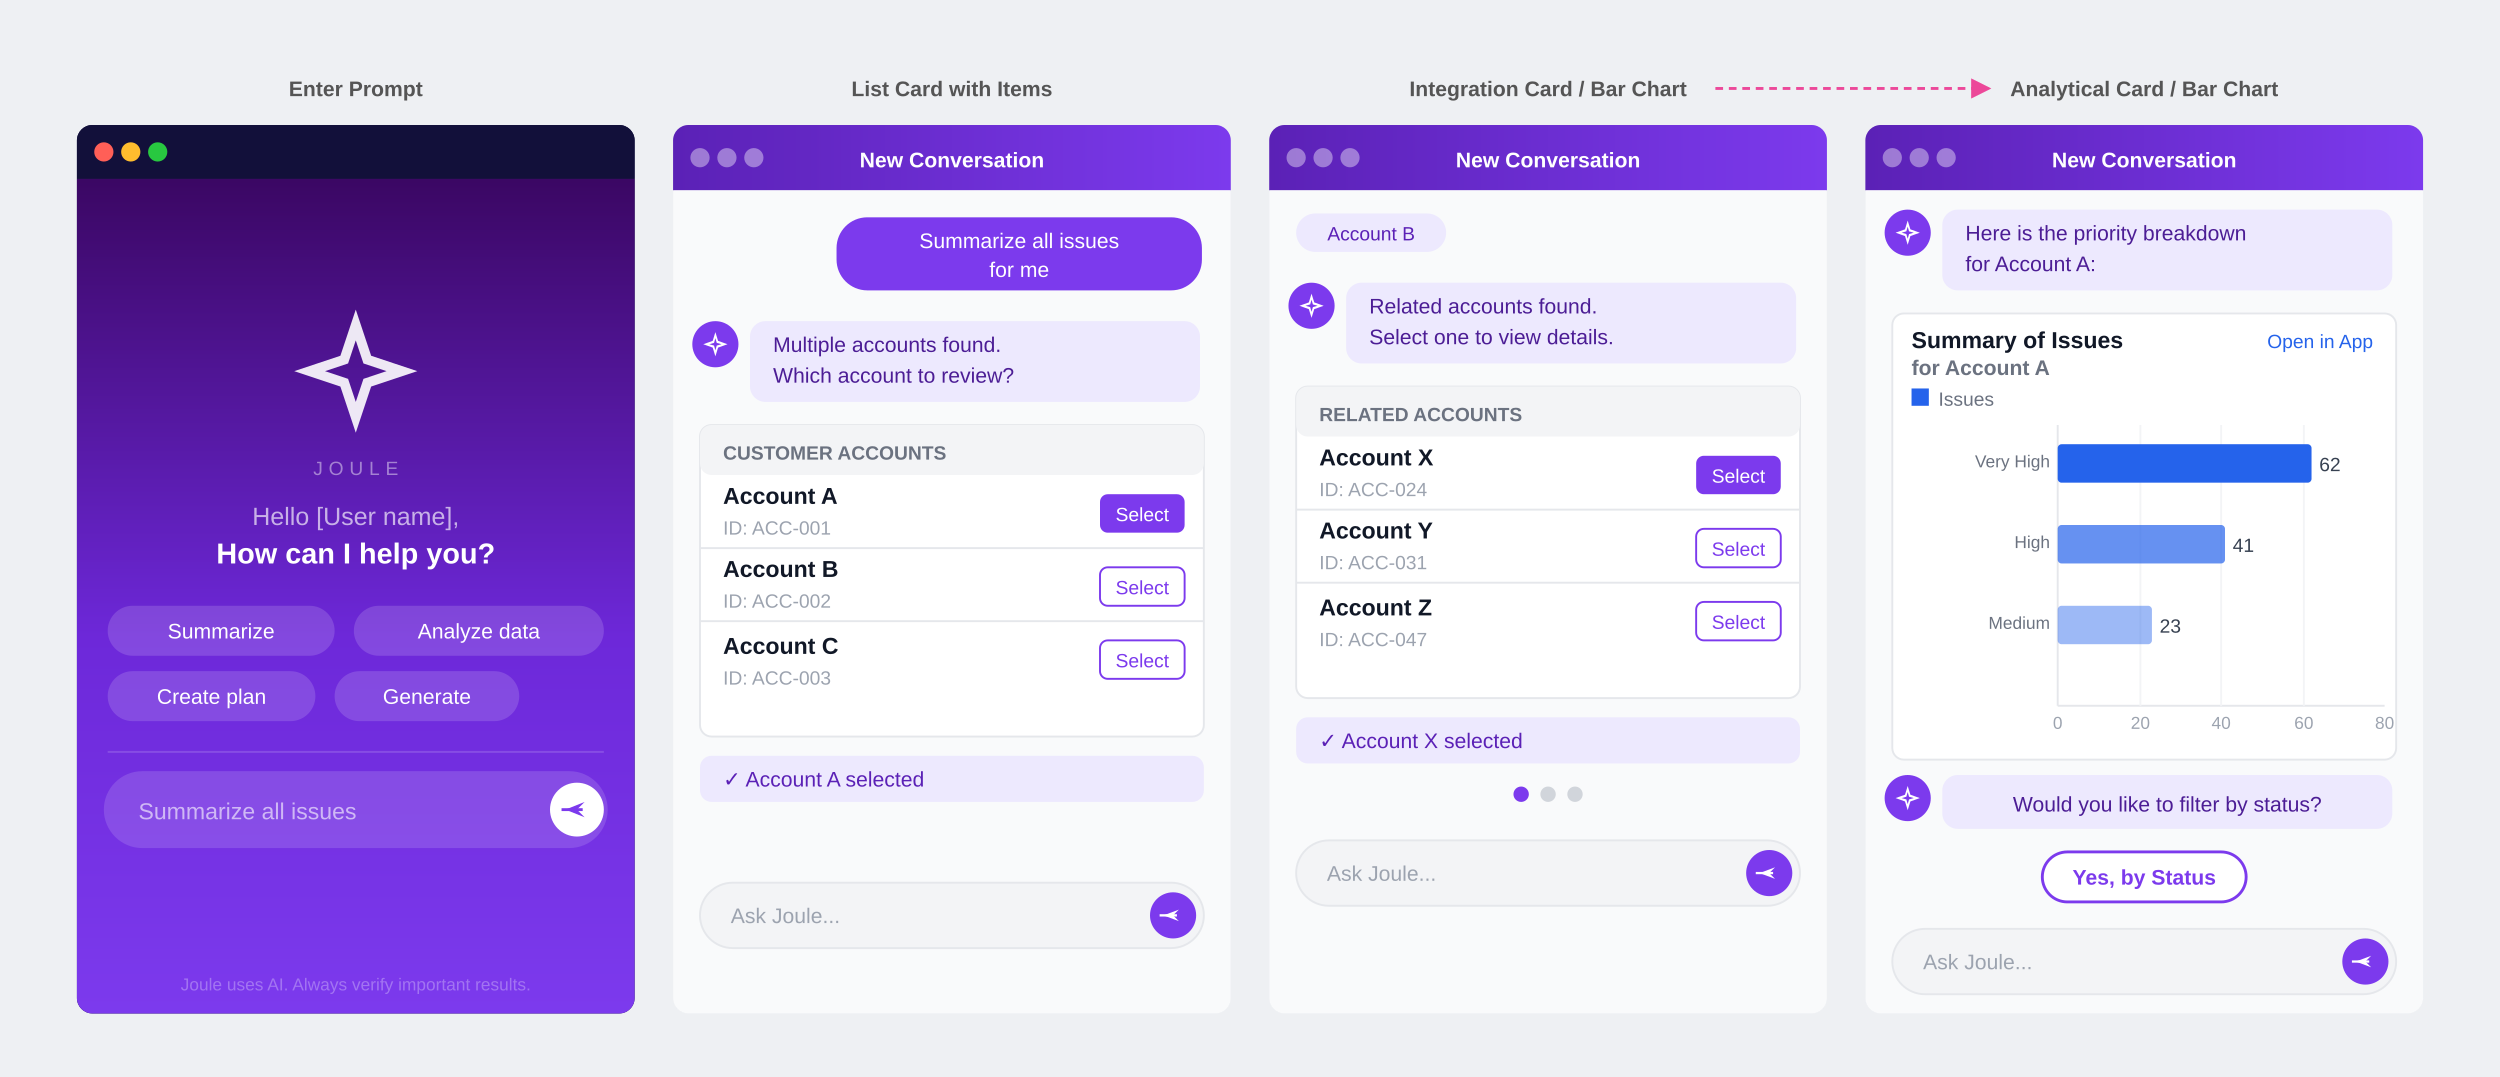
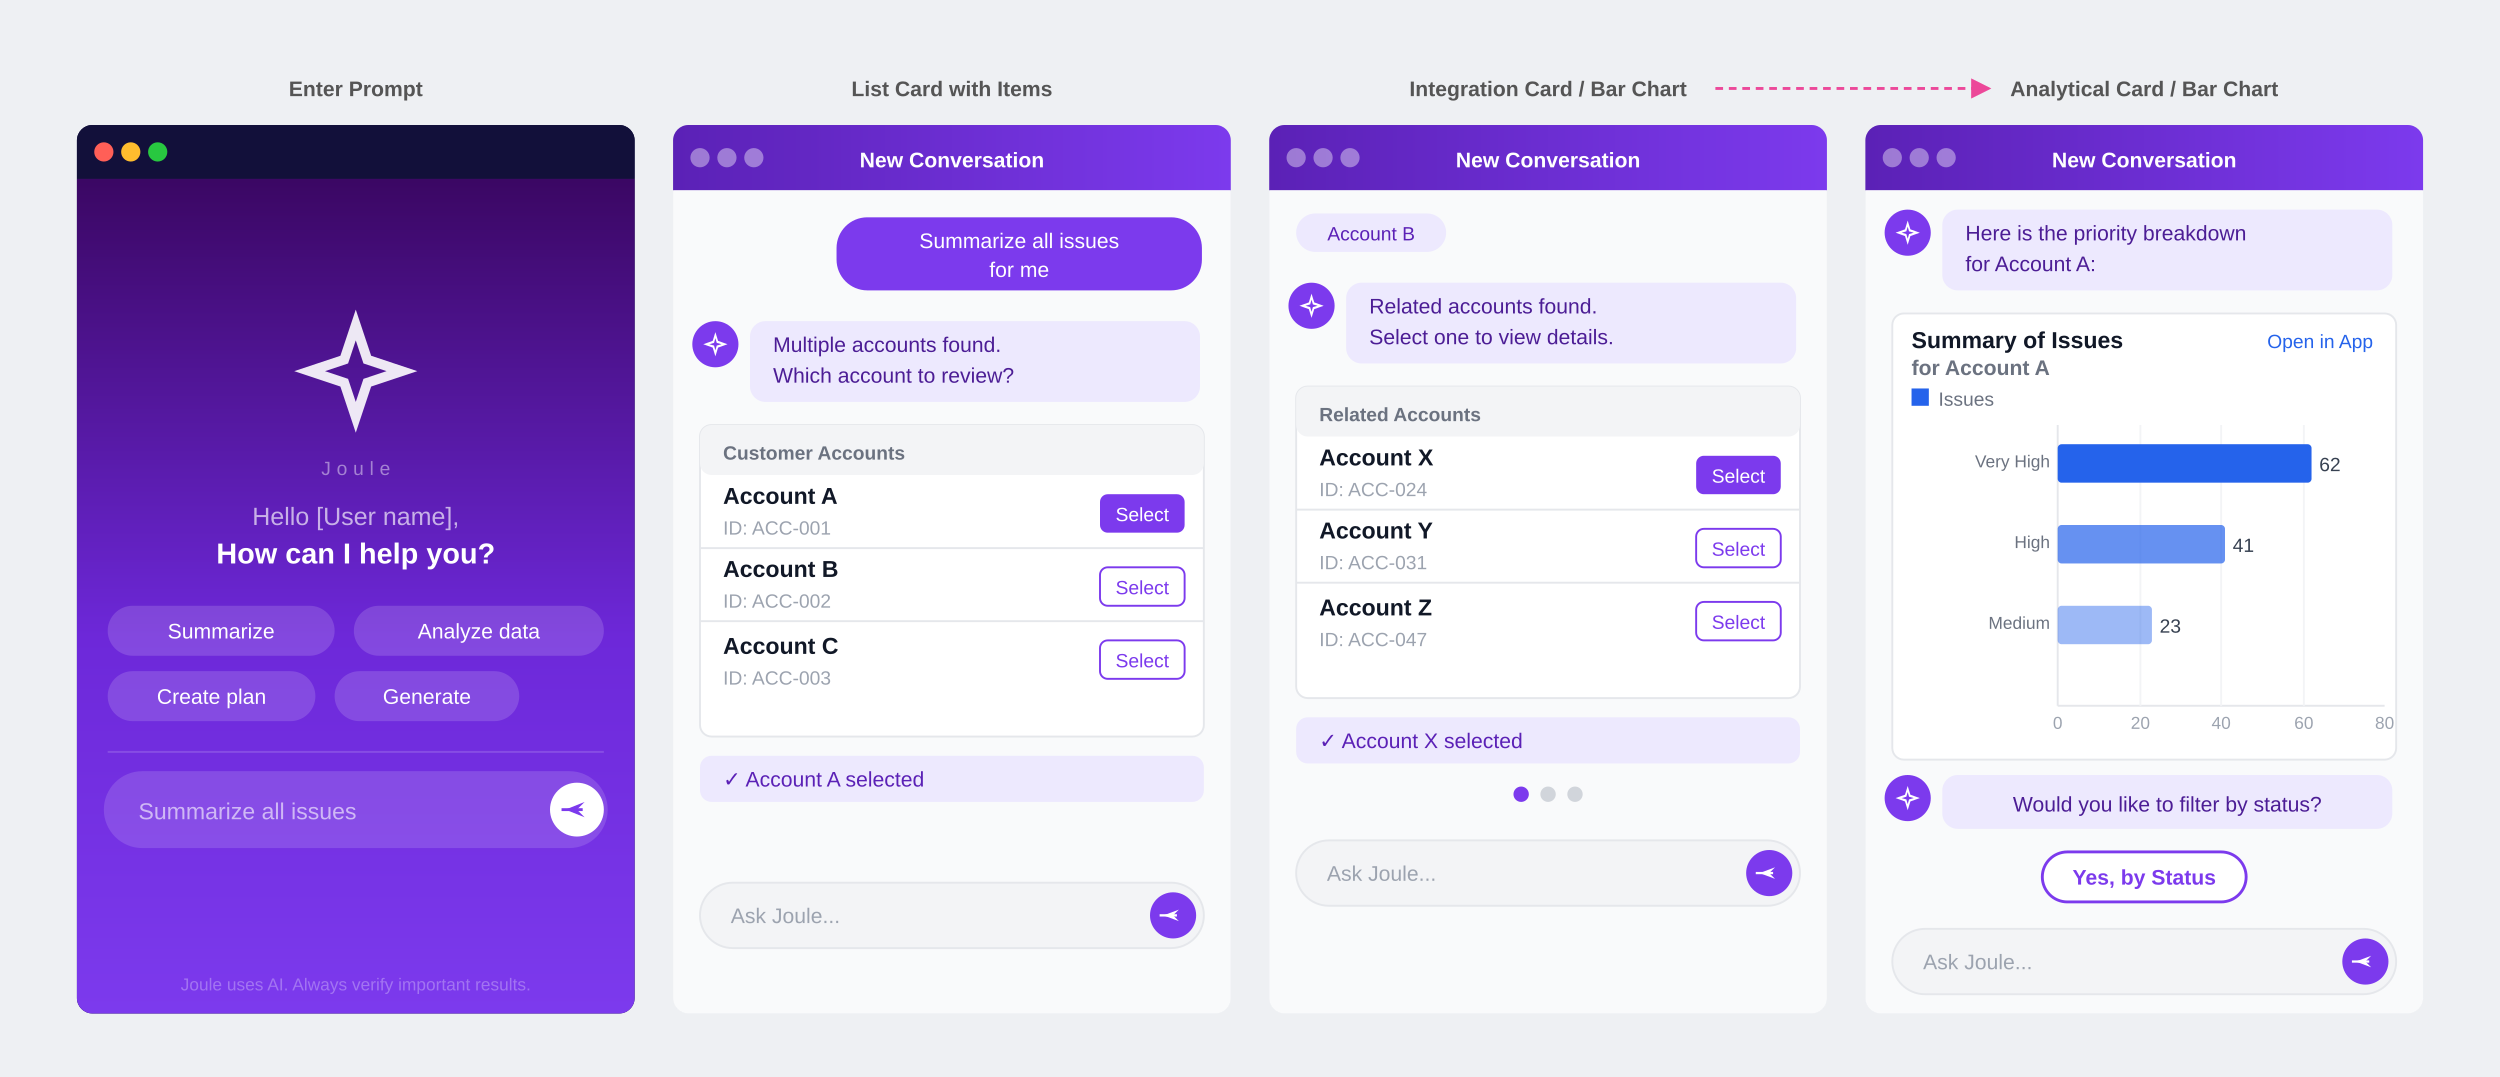
<svg xmlns="http://www.w3.org/2000/svg" viewBox="0 0 1300 560" width="1300" height="560">
  <defs>
    <linearGradient id="bg1" x1="0" y1="0" x2="0" y2="1">
      <stop offset="0%" stop-color="#3b0764" />
      <stop offset="55%" stop-color="#6d28d9" />
      <stop offset="100%" stop-color="#7c3aed" />
    </linearGradient>
    <linearGradient id="hdr" x1="0" y1="0" x2="1" y2="0">
      <stop offset="0%" stop-color="#5b21b6" />
      <stop offset="100%" stop-color="#7c3aed" />
    </linearGradient>
    <clipPath id="c1">
      <rect width="290" height="462" rx="8" />
    </clipPath>
    <clipPath id="c2">
      <rect width="290" height="462" rx="8" />
    </clipPath>
    <clipPath id="c3">
      <rect width="290" height="462" rx="8" />
    </clipPath>
    <clipPath id="c4">
      <rect width="290" height="462" rx="8" />
    </clipPath>
    <marker id="arr" markerWidth="7" markerHeight="7" refX="6" refY="3.5" orient="auto">
      <polygon points="0,0 7,3.5 0,7" fill="#ec4899" />
    </marker>
  </defs>
  <rect width="1300" height="560" fill="#eef0f3" />
  <text x="185" y="50" font-family="Arial,Helvetica,sans-serif" font-size="11" font-weight="600" fill="#555" text-anchor="middle">Enter Prompt</text>
  <text x="495" y="50" font-family="Arial,Helvetica,sans-serif" font-size="11" font-weight="600" fill="#555" text-anchor="middle">List Card with Items</text>
  <text x="805" y="50" font-family="Arial,Helvetica,sans-serif" font-size="11" font-weight="600" fill="#555" text-anchor="middle">Integration Card / Bar Chart</text>
  <line x1="892" y1="46" x2="1034" y2="46" stroke="#ec4899" stroke-width="1.5" stroke-dasharray="4,3" marker-end="url(#arr)" />
  <text x="1115" y="50" font-family="Arial,Helvetica,sans-serif" font-size="11" font-weight="600" fill="#555" text-anchor="middle">Analytical Card / Bar Chart</text>
  <g transform="translate(40,65)" clip-path="url(#c1)">
    <rect width="290" height="462" rx="8" fill="#1e1b4b" />
    <rect width="290" height="28" fill="#12103a" />
    <circle cx="14" cy="14" r="5" fill="#ff5f57" />
    <circle cx="28" cy="14" r="5" fill="#ffbd2e" />
    <circle cx="42" cy="14" r="5" fill="#28c840" />
    <rect y="28" width="290" height="434" fill="url(#bg1)" />
    <g transform="translate(145,128)">
      <path fill-rule="evenodd" fill="white" opacity=".9" d="M0,-32 L8,-8 L32,0 L8,8 L0,32 L-8,8 L-32,0 L-8,-8 Z M0,-16 L4,-4 L16,0 L4,4 L0,16 L-4,4 L-16,0 L-4,-4 Z" />
    </g>
-     <text x="145" y="182" font-family="Arial,Helvetica,sans-serif" font-size="10" fill="rgba(255,255,255,.45)" text-anchor="middle" letter-spacing="3">JOULE</text>
+     <text x="145" y="182" font-family="Arial,Helvetica,sans-serif" font-size="10" fill="rgba(255,255,255,.45)" text-anchor="middle" letter-spacing="3">Joule</text>
    <text x="145" y="208" font-family="Arial,Helvetica,sans-serif" font-size="13" fill="rgba(255,255,255,.65)" text-anchor="middle">Hello [User name],</text>
    <text x="145" y="228" font-family="Arial,Helvetica,sans-serif" font-size="15" font-weight="bold" fill="white" text-anchor="middle">How can I help you?</text>
    <rect x="16" y="250" width="118" height="26" rx="13" fill="rgba(255,255,255,.15)" />
    <text x="75" y="267" font-family="Arial,Helvetica,sans-serif" font-size="11" fill="white" text-anchor="middle">Summarize</text>
    <rect x="144" y="250" width="130" height="26" rx="13" fill="rgba(255,255,255,.15)" />
    <text x="209" y="267" font-family="Arial,Helvetica,sans-serif" font-size="11" fill="white" text-anchor="middle">Analyze data</text>
    <rect x="16" y="284" width="108" height="26" rx="13" fill="rgba(255,255,255,.15)" />
    <text x="70" y="301" font-family="Arial,Helvetica,sans-serif" font-size="11" fill="white" text-anchor="middle">Create plan</text>
    <rect x="134" y="284" width="96" height="26" rx="13" fill="rgba(255,255,255,.15)" />
    <text x="182" y="301" font-family="Arial,Helvetica,sans-serif" font-size="11" fill="white" text-anchor="middle">Generate</text>
    <line x1="16" y1="326" x2="274" y2="326" stroke="rgba(255,255,255,.15)" stroke-width="1" />
    <rect x="14" y="336" width="262" height="40" rx="20" fill="rgba(255,255,255,.14)" />
    <text x="32" y="361" font-family="Arial,Helvetica,sans-serif" font-size="12" fill="rgba(255,255,255,.6)">Summarize all issues</text>
    <circle cx="260" cy="356" r="14" fill="white" />
    <path d="M254,356 L264,352 L260,356 L264,360 Z" fill="#7c3aed" />
    <line x1="252" y1="356" x2="263" y2="356" stroke="#7c3aed" stroke-width="1.5" />
    <text x="145" y="450" font-family="Arial,Helvetica,sans-serif" font-size="9" fill="rgba(255,255,255,.3)" text-anchor="middle">Joule uses AI. Always verify important results.</text>
  </g>
  <g transform="translate(350,65)" clip-path="url(#c2)">
    <rect width="290" height="462" rx="8" fill="white" stroke="#dde1e7" stroke-width="1" />
    <rect width="290" height="34" fill="url(#hdr)" />
    <circle cx="14" cy="17" r="5" fill="rgba(255,255,255,.4)" />
    <circle cx="28" cy="17" r="5" fill="rgba(255,255,255,.4)" />
    <circle cx="42" cy="17" r="5" fill="rgba(255,255,255,.4)" />
    <text x="145" y="22" font-family="Arial,Helvetica,sans-serif" font-size="11" font-weight="600" fill="white" text-anchor="middle">New Conversation</text>
    <rect y="34" width="290" height="428" fill="#f9fafb" />
    <rect x="85" y="48" width="190" height="38" rx="16" fill="#7c3aed" />
    <text x="180" y="64" font-family="Arial,Helvetica,sans-serif" font-size="11" fill="white" text-anchor="middle">Summarize all issues</text>
    <text x="180" y="79" font-family="Arial,Helvetica,sans-serif" font-size="11" fill="white" text-anchor="middle">for me</text>
    <circle cx="22" cy="114" r="12" fill="#7c3aed" />
    <g transform="translate(22,114) scale(0.35)">
      <path fill-rule="evenodd" fill="white" d="M0,-18 L4,-5 L18,0 L4,5 L0,18 L-4,5 L-18,0 L-4,-5 Z M0,-9 L2,-2 L9,0 L2,2 L0,9 L-2,2 L-9,0 L-2,-2 Z" />
    </g>
    <rect x="40" y="102" width="234" height="42" rx="8" fill="#ede9fe" />
    <text x="52" y="118" font-family="Arial,Helvetica,sans-serif" font-size="11" fill="#4c1d95">Multiple accounts found.</text>
    <text x="52" y="134" font-family="Arial,Helvetica,sans-serif" font-size="11" fill="#4c1d95">Which account to review?</text>
    <rect x="14" y="156" width="262" height="162" rx="6" fill="white" stroke="#e5e7eb" stroke-width="1" />
    <rect x="14" y="156" width="262" height="26" rx="6" fill="#f3f4f6" />
-     <text x="26" y="174" font-family="Arial,Helvetica,sans-serif" font-size="10" font-weight="600" fill="#6b7280">CUSTOMER ACCOUNTS</text>
+     <text x="26" y="174" font-family="Arial,Helvetica,sans-serif" font-size="10" font-weight="600" fill="#6b7280">Customer Accounts</text>
    <line x1="14" y1="220" x2="276" y2="220" stroke="#e5e7eb" stroke-width="1" />
    <text x="26" y="197" font-family="Arial,Helvetica,sans-serif" font-size="12" font-weight="700" fill="#111827">Account A</text>
    <text x="26" y="213" font-family="Arial,Helvetica,sans-serif" font-size="10" fill="#9ca3af">ID: ACC-001</text>
    <rect x="222" y="192" width="44" height="20" rx="4" fill="#7c3aed" />
    <text x="244" y="206" font-family="Arial,Helvetica,sans-serif" font-size="10" fill="white" text-anchor="middle">Select</text>
    <line x1="14" y1="258" x2="276" y2="258" stroke="#e5e7eb" stroke-width="1" />
    <text x="26" y="235" font-family="Arial,Helvetica,sans-serif" font-size="12" font-weight="700" fill="#111827">Account B</text>
    <text x="26" y="251" font-family="Arial,Helvetica,sans-serif" font-size="10" fill="#9ca3af">ID: ACC-002</text>
    <rect x="222" y="230" width="44" height="20" rx="4" fill="white" stroke="#7c3aed" stroke-width="1" />
    <text x="244" y="244" font-family="Arial,Helvetica,sans-serif" font-size="10" fill="#7c3aed" text-anchor="middle">Select</text>
    <text x="26" y="275" font-family="Arial,Helvetica,sans-serif" font-size="12" font-weight="700" fill="#111827">Account C</text>
    <text x="26" y="291" font-family="Arial,Helvetica,sans-serif" font-size="10" fill="#9ca3af">ID: ACC-003</text>
    <rect x="222" y="268" width="44" height="20" rx="4" fill="white" stroke="#7c3aed" stroke-width="1" />
    <text x="244" y="282" font-family="Arial,Helvetica,sans-serif" font-size="10" fill="#7c3aed" text-anchor="middle">Select</text>
    <rect x="14" y="328" width="262" height="24" rx="6" fill="#ede9fe" />
    <text x="26" y="344" font-family="Arial,Helvetica,sans-serif" font-size="11" fill="#5b21b6">✓ Account A selected</text>
    <rect x="14" y="394" width="262" height="34" rx="17" fill="#f3f4f6" stroke="#e5e7eb" stroke-width="1" />
    <text x="30" y="415" font-family="Arial,Helvetica,sans-serif" font-size="11" fill="#9ca3af">Ask Joule...</text>
    <circle cx="260" cy="411" r="12" fill="#7c3aed" />
    <path d="M255,411 L263,408 L260,411 L263,414 Z" fill="white" />
    <line x1="253" y1="411" x2="262" y2="411" stroke="white" stroke-width="1.2" />
  </g>
  <g transform="translate(660,65)" clip-path="url(#c3)">
    <rect width="290" height="462" rx="8" fill="white" stroke="#dde1e7" stroke-width="1" />
    <rect width="290" height="34" fill="url(#hdr)" />
    <circle cx="14" cy="17" r="5" fill="rgba(255,255,255,.4)" />
    <circle cx="28" cy="17" r="5" fill="rgba(255,255,255,.4)" />
    <circle cx="42" cy="17" r="5" fill="rgba(255,255,255,.4)" />
    <text x="145" y="22" font-family="Arial,Helvetica,sans-serif" font-size="11" font-weight="600" fill="white" text-anchor="middle">New Conversation</text>
    <rect y="34" width="290" height="428" fill="#f9fafb" />
    <rect x="14" y="46" width="78" height="20" rx="10" fill="#ede9fe" />
    <text x="53" y="60" font-family="Arial,Helvetica,sans-serif" font-size="10" fill="#5b21b6" text-anchor="middle">Account B</text>
    <circle cx="22" cy="94" r="12" fill="#7c3aed" />
    <g transform="translate(22,94) scale(0.35)">
      <path fill-rule="evenodd" fill="white" d="M0,-18 L4,-5 L18,0 L4,5 L0,18 L-4,5 L-18,0 L-4,-5 Z M0,-9 L2,-2 L9,0 L2,2 L0,9 L-2,2 L-9,0 L-2,-2 Z" />
    </g>
    <rect x="40" y="82" width="234" height="42" rx="8" fill="#ede9fe" />
    <text x="52" y="98" font-family="Arial,Helvetica,sans-serif" font-size="11" fill="#4c1d95">Related accounts found.</text>
    <text x="52" y="114" font-family="Arial,Helvetica,sans-serif" font-size="11" fill="#4c1d95">Select one to view details.</text>
    <rect x="14" y="136" width="262" height="162" rx="6" fill="white" stroke="#e5e7eb" stroke-width="1" />
    <rect x="14" y="136" width="262" height="26" rx="6" fill="#f3f4f6" />
-     <text x="26" y="154" font-family="Arial,Helvetica,sans-serif" font-size="10" font-weight="600" fill="#6b7280">RELATED ACCOUNTS</text>
+     <text x="26" y="154" font-family="Arial,Helvetica,sans-serif" font-size="10" font-weight="600" fill="#6b7280">Related Accounts</text>
    <line x1="14" y1="200" x2="276" y2="200" stroke="#e5e7eb" stroke-width="1" />
    <text x="26" y="177" font-family="Arial,Helvetica,sans-serif" font-size="12" font-weight="700" fill="#111827">Account X</text>
    <text x="26" y="193" font-family="Arial,Helvetica,sans-serif" font-size="10" fill="#9ca3af">ID: ACC-024</text>
    <rect x="222" y="172" width="44" height="20" rx="4" fill="#7c3aed" />
    <text x="244" y="186" font-family="Arial,Helvetica,sans-serif" font-size="10" fill="white" text-anchor="middle">Select</text>
    <line x1="14" y1="238" x2="276" y2="238" stroke="#e5e7eb" stroke-width="1" />
    <text x="26" y="215" font-family="Arial,Helvetica,sans-serif" font-size="12" font-weight="700" fill="#111827">Account Y</text>
    <text x="26" y="231" font-family="Arial,Helvetica,sans-serif" font-size="10" fill="#9ca3af">ID: ACC-031</text>
    <rect x="222" y="210" width="44" height="20" rx="4" fill="white" stroke="#7c3aed" stroke-width="1" />
    <text x="244" y="224" font-family="Arial,Helvetica,sans-serif" font-size="10" fill="#7c3aed" text-anchor="middle">Select</text>
    <text x="26" y="255" font-family="Arial,Helvetica,sans-serif" font-size="12" font-weight="700" fill="#111827">Account Z</text>
    <text x="26" y="271" font-family="Arial,Helvetica,sans-serif" font-size="10" fill="#9ca3af">ID: ACC-047</text>
    <rect x="222" y="248" width="44" height="20" rx="4" fill="white" stroke="#7c3aed" stroke-width="1" />
    <text x="244" y="262" font-family="Arial,Helvetica,sans-serif" font-size="10" fill="#7c3aed" text-anchor="middle">Select</text>
    <rect x="14" y="308" width="262" height="24" rx="6" fill="#ede9fe" />
    <text x="26" y="324" font-family="Arial,Helvetica,sans-serif" font-size="11" fill="#5b21b6">✓ Account X selected</text>
    <circle cx="131" cy="348" r="4" fill="#7c3aed" />
    <circle cx="145" cy="348" r="4" fill="#d1d5db" />
    <circle cx="159" cy="348" r="4" fill="#d1d5db" />
    <rect x="14" y="372" width="262" height="34" rx="17" fill="#f3f4f6" stroke="#e5e7eb" stroke-width="1" />
    <text x="30" y="393" font-family="Arial,Helvetica,sans-serif" font-size="11" fill="#9ca3af">Ask Joule...</text>
    <circle cx="260" cy="389" r="12" fill="#7c3aed" />
    <path d="M255,389 L263,386 L260,389 L263,392 Z" fill="white" />
    <line x1="253" y1="389" x2="262" y2="389" stroke="white" stroke-width="1.2" />
  </g>
  <g transform="translate(970,65)" clip-path="url(#c4)">
    <rect width="290" height="462" rx="8" fill="white" stroke="#dde1e7" stroke-width="1" />
    <rect width="290" height="34" fill="url(#hdr)" />
    <circle cx="14" cy="17" r="5" fill="rgba(255,255,255,.4)" />
    <circle cx="28" cy="17" r="5" fill="rgba(255,255,255,.4)" />
    <circle cx="42" cy="17" r="5" fill="rgba(255,255,255,.4)" />
    <text x="145" y="22" font-family="Arial,Helvetica,sans-serif" font-size="11" font-weight="600" fill="white" text-anchor="middle">New Conversation</text>
    <rect y="34" width="290" height="428" fill="#f9fafb" />
    <circle cx="22" cy="56" r="12" fill="#7c3aed" />
    <g transform="translate(22,56) scale(0.35)">
      <path fill-rule="evenodd" fill="white" d="M0,-18 L4,-5 L18,0 L4,5 L0,18 L-4,5 L-18,0 L-4,-5 Z M0,-9 L2,-2 L9,0 L2,2 L0,9 L-2,2 L-9,0 L-2,-2 Z" />
    </g>
    <rect x="40" y="44" width="234" height="42" rx="8" fill="#ede9fe" />
    <text x="52" y="60" font-family="Arial,Helvetica,sans-serif" font-size="11" fill="#4c1d95">Here is the priority breakdown</text>
    <text x="52" y="76" font-family="Arial,Helvetica,sans-serif" font-size="11" fill="#4c1d95">for Account A:</text>
    <rect x="14" y="98" width="262" height="232" rx="6" fill="white" stroke="#e5e7eb" stroke-width="1" />
    <text x="24" y="116" font-family="Arial,Helvetica,sans-serif" font-size="12" font-weight="700" fill="#111827">Summary of Issues</text>
    <text x="24" y="130" font-family="Arial,Helvetica,sans-serif" font-size="11" font-weight="700" fill="#6b7280">for Account A</text>
    <text x="264" y="116" font-family="Arial,Helvetica,sans-serif" font-size="10" fill="#2563eb" text-anchor="end">Open in App</text>
    <rect x="24" y="137" width="9" height="9" fill="#2563eb" />
    <text x="38" y="146" font-family="Arial,Helvetica,sans-serif" font-size="10" fill="#6b7280">Issues</text>
    <line x1="100" y1="156" x2="100" y2="302" stroke="#e5e7eb" stroke-width="1" />
    <line x1="100" y1="302" x2="270" y2="302" stroke="#e5e7eb" stroke-width="1" />
    <line x1="143" y1="156" x2="143" y2="302" stroke="#f3f4f6" stroke-width="1" />
    <line x1="185" y1="156" x2="185" y2="302" stroke="#f3f4f6" stroke-width="1" />
    <line x1="228" y1="156" x2="228" y2="302" stroke="#f3f4f6" stroke-width="1" />
    <text x="100" y="314" font-family="Arial,Helvetica,sans-serif" font-size="9" fill="#9ca3af" text-anchor="middle">0</text>
    <text x="143" y="314" font-family="Arial,Helvetica,sans-serif" font-size="9" fill="#9ca3af" text-anchor="middle">20</text>
    <text x="185" y="314" font-family="Arial,Helvetica,sans-serif" font-size="9" fill="#9ca3af" text-anchor="middle">40</text>
    <text x="228" y="314" font-family="Arial,Helvetica,sans-serif" font-size="9" fill="#9ca3af" text-anchor="middle">60</text>
    <text x="270" y="314" font-family="Arial,Helvetica,sans-serif" font-size="9" fill="#9ca3af" text-anchor="middle">80</text>
    <text x="96" y="178" font-family="Arial,Helvetica,sans-serif" font-size="9" fill="#6b7280" text-anchor="end">Very High</text>
    <text x="96" y="220" font-family="Arial,Helvetica,sans-serif" font-size="9" fill="#6b7280" text-anchor="end">High</text>
    <text x="96" y="262" font-family="Arial,Helvetica,sans-serif" font-size="9" fill="#6b7280" text-anchor="end">Medium</text>
    <rect x="100" y="166" width="132" height="20" rx="2" fill="#2563eb" />
    <text x="236" y="180" font-family="Arial,Helvetica,sans-serif" font-size="10" fill="#374151">62</text>
    <rect x="100" y="208" width="87" height="20" rx="2" fill="#2563eb" opacity=".7" />
    <text x="191" y="222" font-family="Arial,Helvetica,sans-serif" font-size="10" fill="#374151">41</text>
    <rect x="100" y="250" width="49" height="20" rx="2" fill="#2563eb" opacity=".45" />
    <text x="153" y="264" font-family="Arial,Helvetica,sans-serif" font-size="10" fill="#374151">23</text>
    <circle cx="22" cy="350" r="12" fill="#7c3aed" />
    <g transform="translate(22,350) scale(0.35)">
      <path fill-rule="evenodd" fill="white" d="M0,-18 L4,-5 L18,0 L4,5 L0,18 L-4,5 L-18,0 L-4,-5 Z M0,-9 L2,-2 L9,0 L2,2 L0,9 L-2,2 L-9,0 L-2,-2 Z" />
    </g>
    <rect x="40" y="338" width="234" height="28" rx="8" fill="#ede9fe" />
    <text x="157" y="357" font-family="Arial,Helvetica,sans-serif" font-size="11" fill="#4c1d95" text-anchor="middle">Would you like to filter by status?</text>
    <rect x="92" y="378" width="106" height="26" rx="13" fill="white" stroke="#7c3aed" stroke-width="1.5" />
    <text x="145" y="395" font-family="Arial,Helvetica,sans-serif" font-size="11" font-weight="700" fill="#7c3aed" text-anchor="middle">Yes, by Status</text>
    <rect x="14" y="418" width="262" height="34" rx="17" fill="#f3f4f6" stroke="#e5e7eb" stroke-width="1" />
    <text x="30" y="439" font-family="Arial,Helvetica,sans-serif" font-size="11" fill="#9ca3af">Ask Joule...</text>
    <circle cx="260" cy="435" r="12" fill="#7c3aed" />
    <path d="M255,435 L263,432 L260,435 L263,438 Z" fill="white" />
    <line x1="253" y1="435" x2="262" y2="435" stroke="white" stroke-width="1.2" />
  </g>
</svg>
